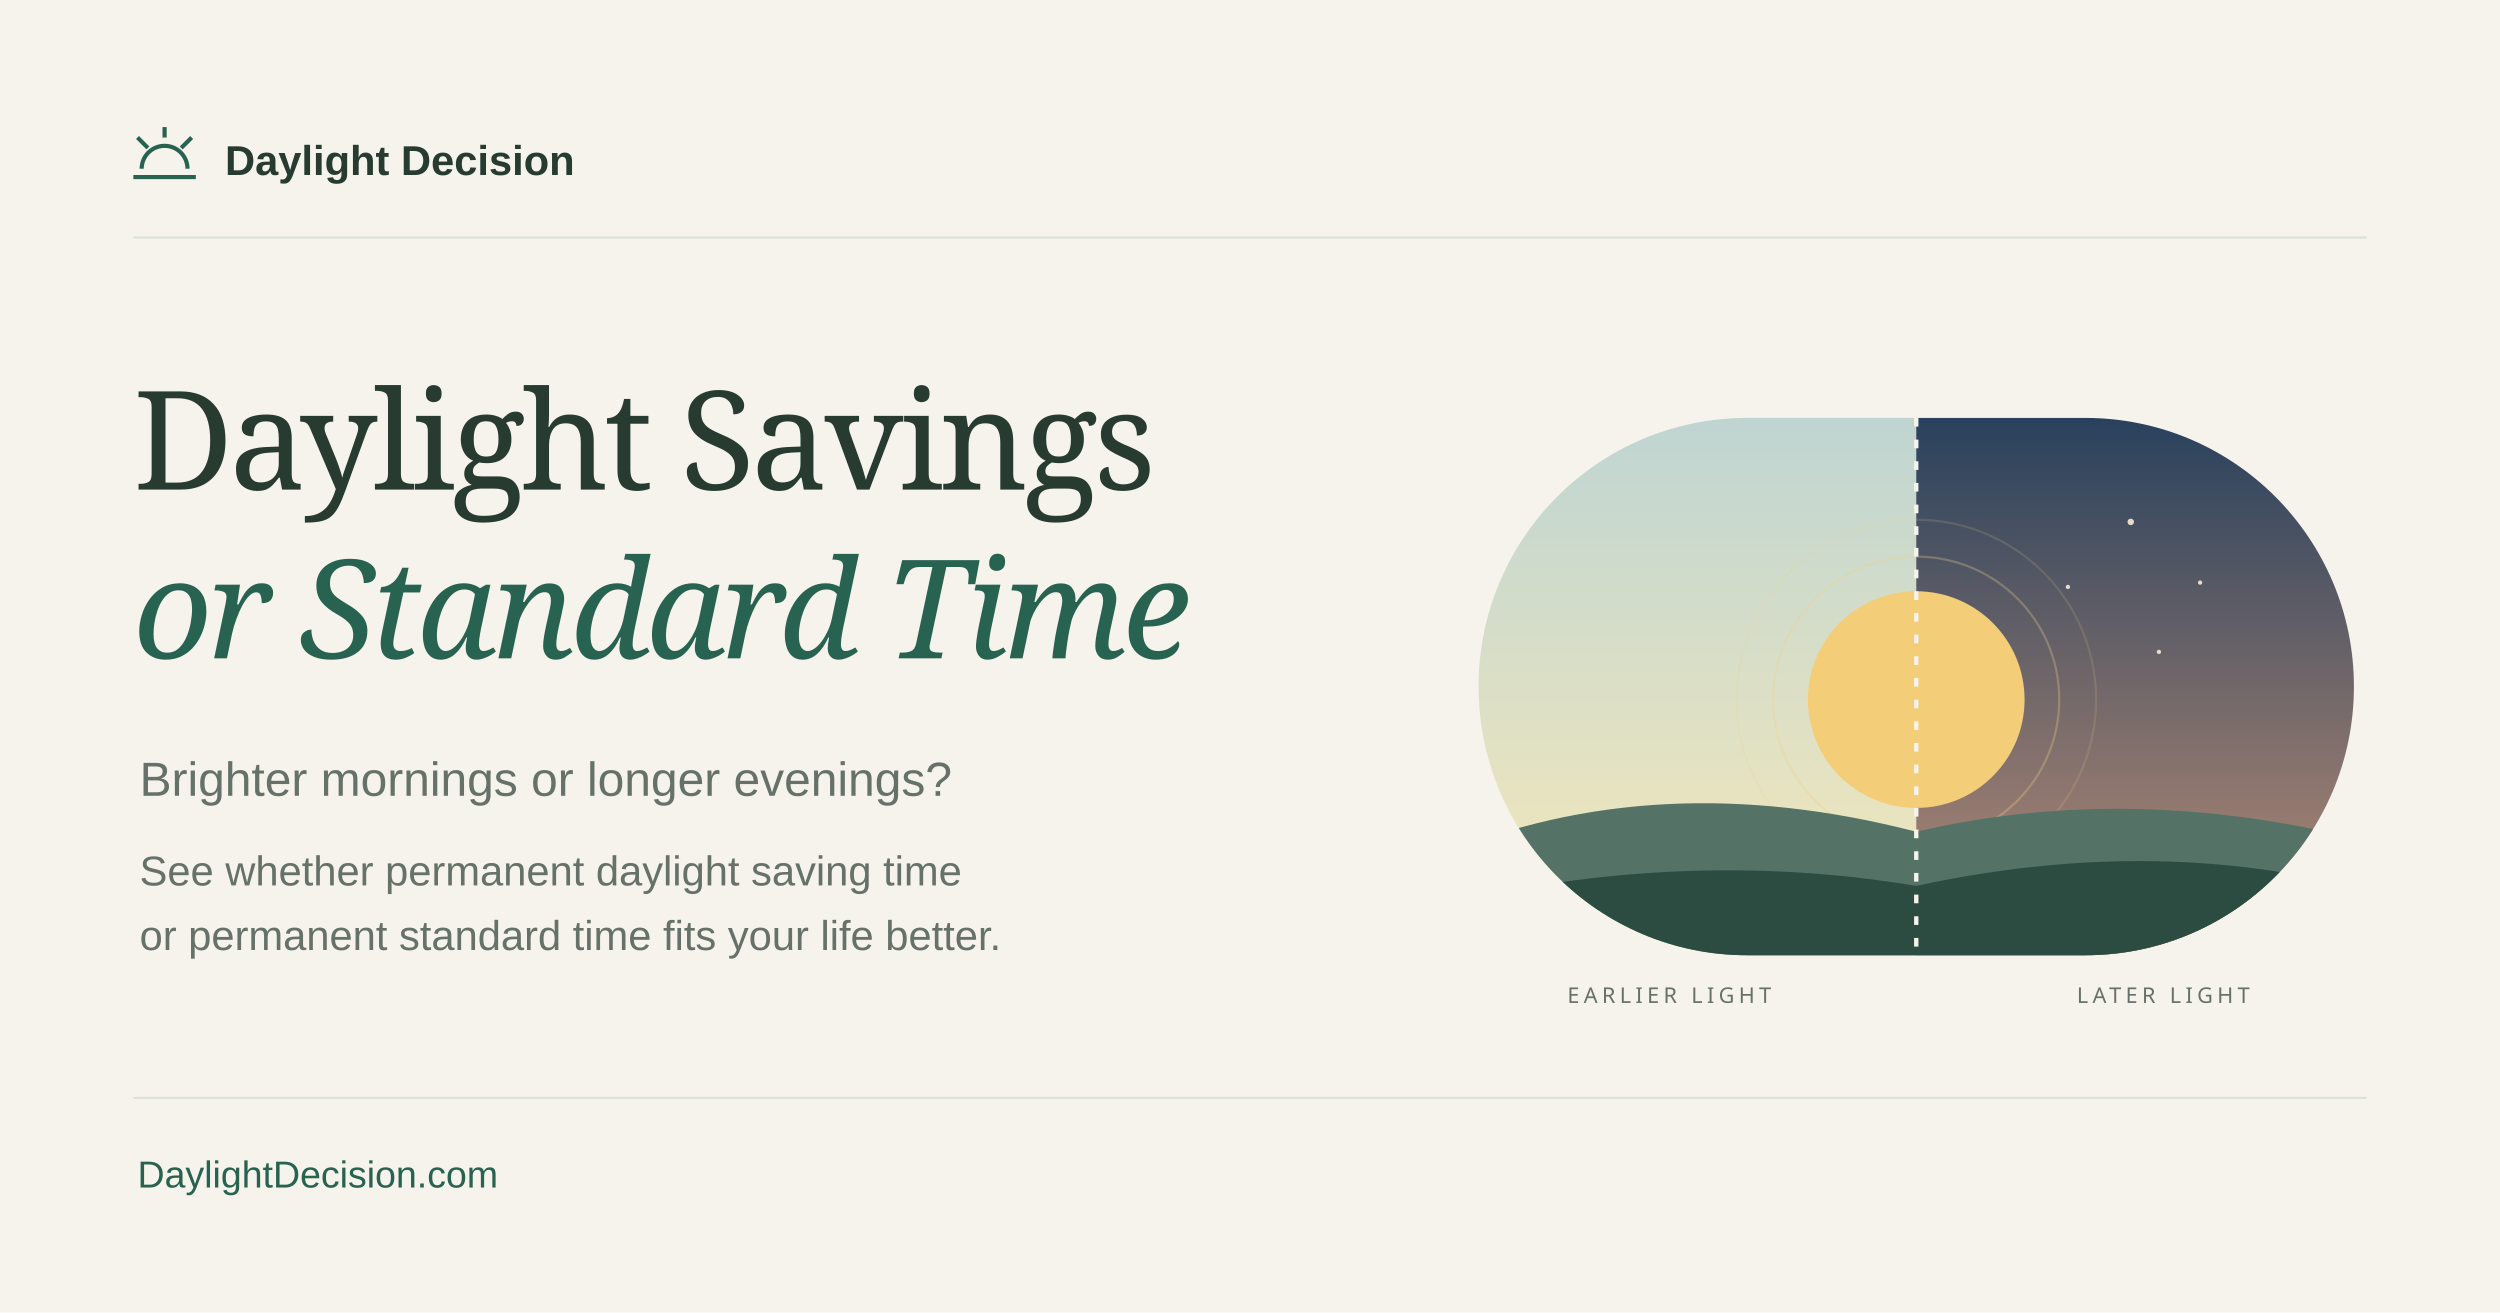
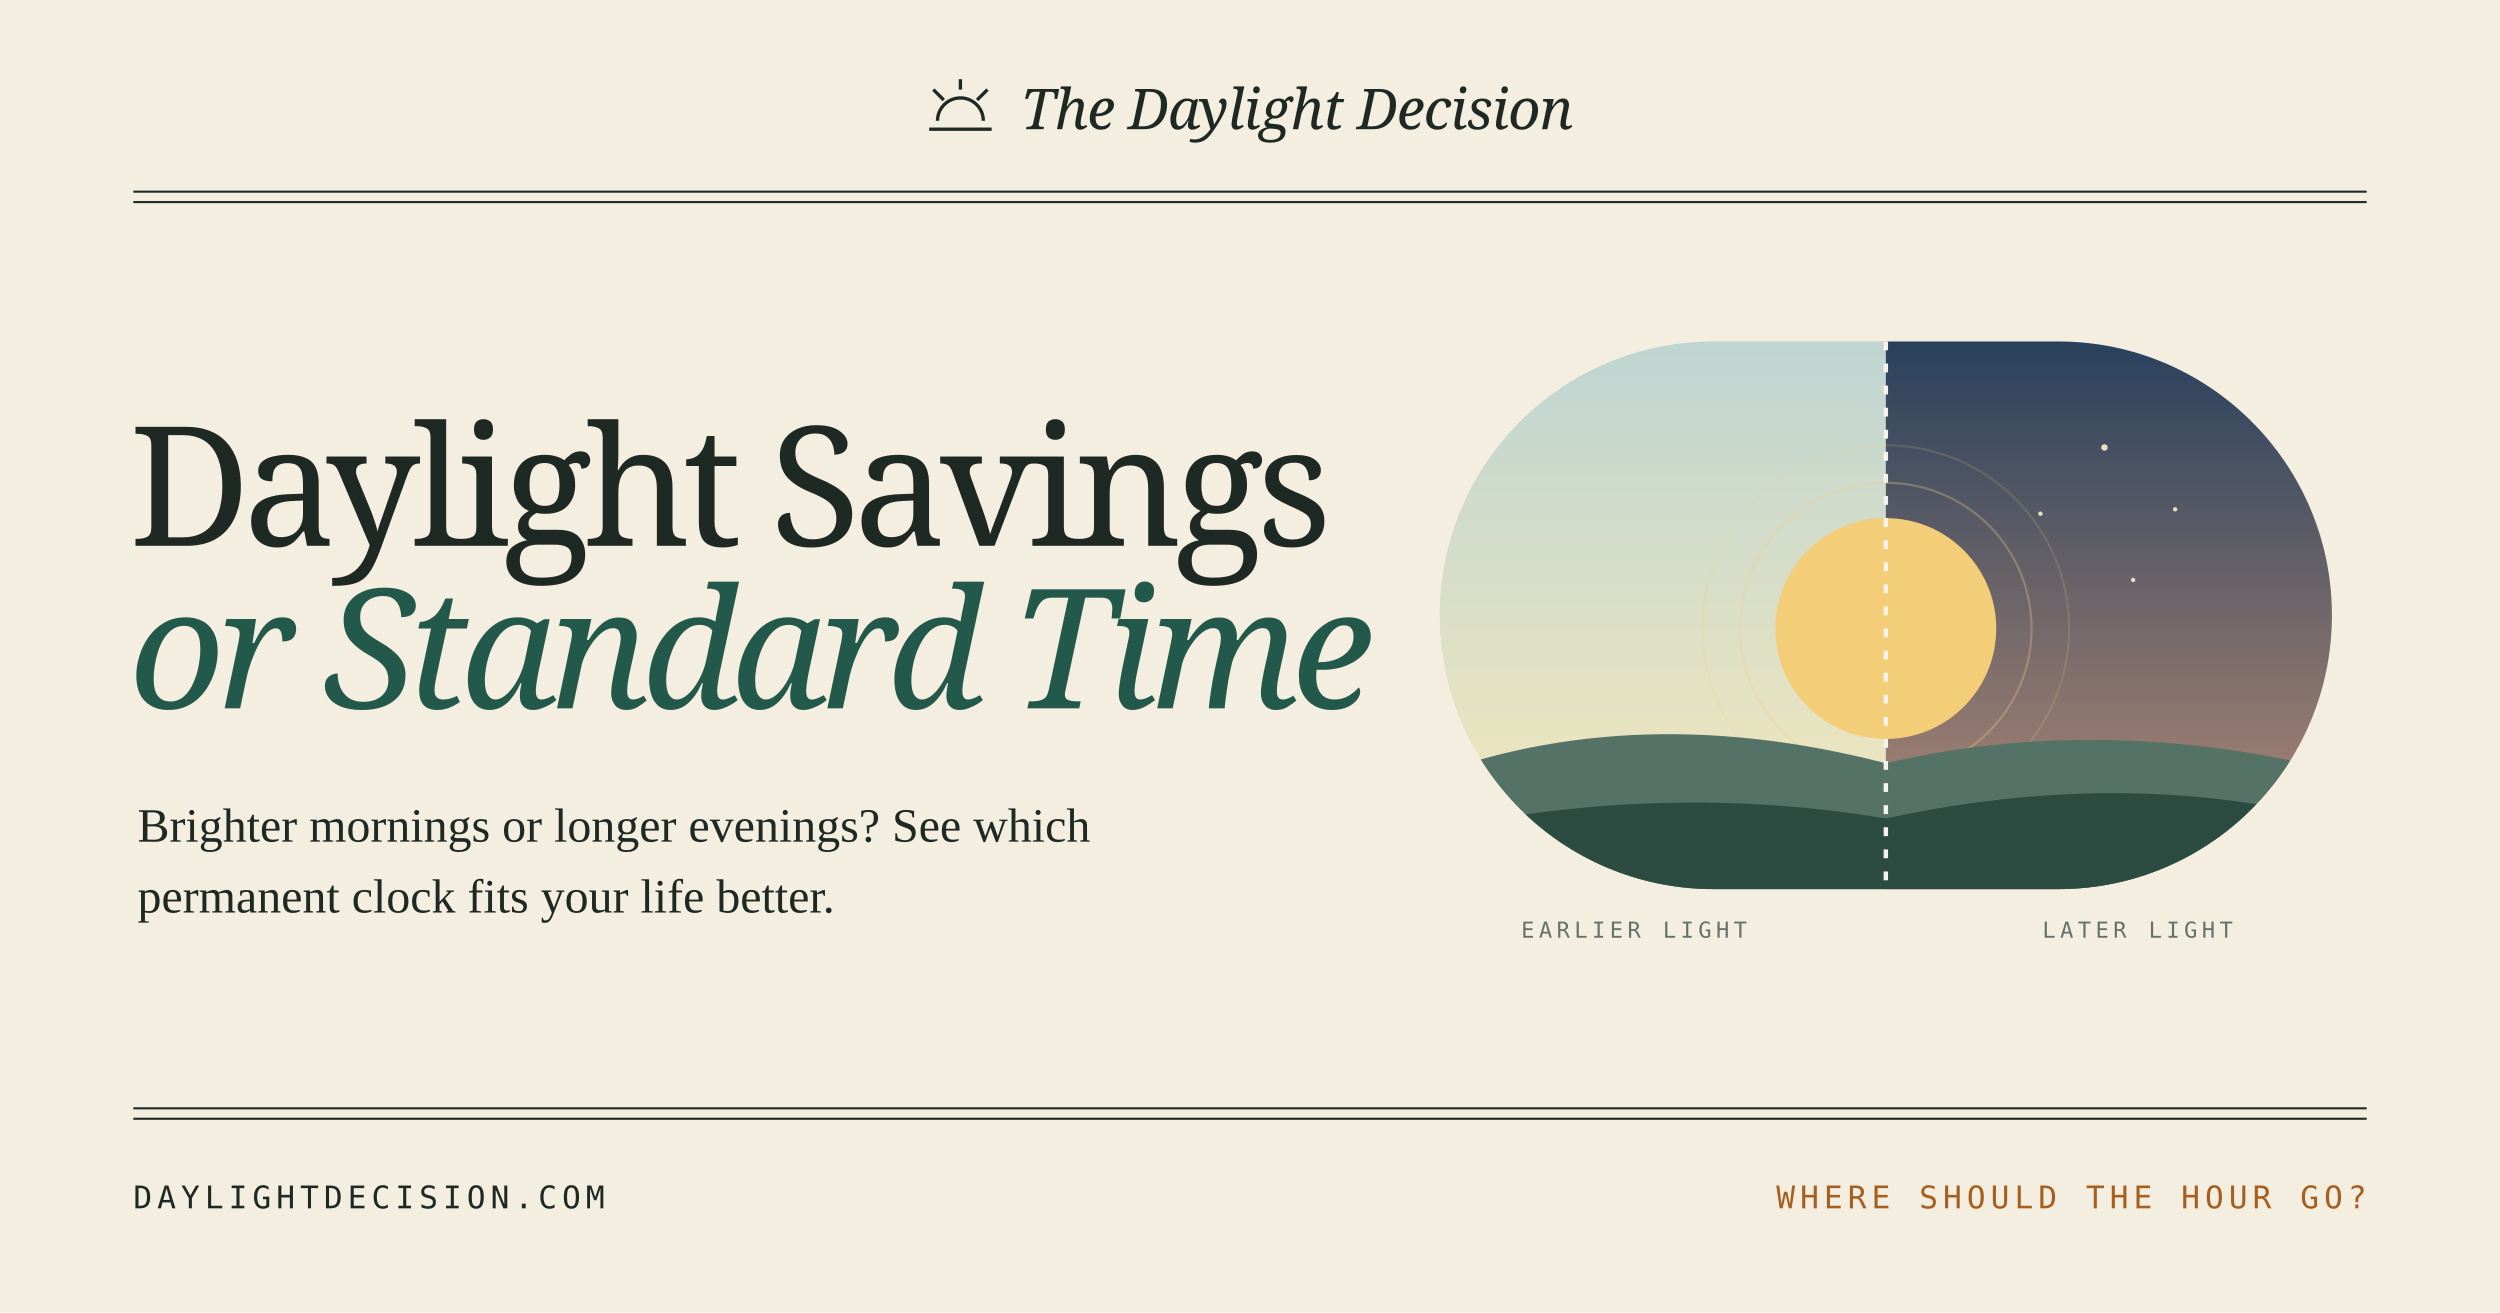
<svg xmlns="http://www.w3.org/2000/svg" width="1200" height="630" viewBox="0 0 1200 630">
-   <rect width="1200" height="630" fill="#f5f3eb" />
-   <g transform="translate(64 61)" fill="none" stroke="#286251" stroke-width="2">
+   <rect width="1200" height="630" fill="#f3eee0" />
+   <g transform="translate(446 38)" fill="none" stroke="#1e2924" stroke-width="1.6">
    <path d="M0 24h30M4 20a11 11 0 0 1 22 0M15 0v5M2 5l5 5M28 5l-5 5" />
  </g>
-   <text x="108" y="84" font-family="Arial, sans-serif" font-size="20" font-weight="700" fill="#273b31">Daylight Decision</text>
-   <path d="M64 114H1136" stroke="#dce1d6" />
-   <g font-family="Georgia, serif" font-size="66" letter-spacing="-2">
-     <text x="64" y="235" fill="#273b31">Daylight Savings</text>
-     <text x="64" y="316" fill="#286251" font-style="italic">or Standard Time</text>
+   <text x="490" y="62" font-family="Fraunces, Georgia, serif" font-size="27" font-style="italic" font-weight="500" letter-spacing="-.4" fill="#1e2924">The Daylight Decision</text>
+   <path d="M64 92H1136M64 97H1136" stroke="#1e2924" />
+   <g font-family="Fraunces, Georgia, serif" font-size="80" font-weight="300" letter-spacing="-3.6">
+     <text x="62" y="262" fill="#1e2924">Daylight Savings</text>
+     <text x="62" y="340" fill="#23594a" font-style="italic">or Standard Time</text>
  </g>
-   <g font-family="Arial, sans-serif" font-size="23" fill="#667169">
-     <text x="67" y="382">Brighter mornings or longer evenings?</text>
-     <text x="67" y="425" font-size="20">See whether permanent daylight saving time</text>
-     <text x="67" y="456" font-size="20">or permanent standard time fits your life better.</text>
+   <g font-family="Source Serif 4, Georgia, serif" font-size="23" fill="#1e2924">
+     <text x="66" y="404">Brighter mornings or longer evenings? See which</text>
+     <text x="66" y="438">permanent clock fits your life better.</text>
  </g>
-   <g transform="translate(691 185) scale(1.04)">
+   <g transform="translate(672 148) scale(1.06)">
    <defs>
      <clipPath id="heroClip">
        <rect x="18" y="15" width="404" height="248" rx="124" />
      </clipPath>
      <linearGradient id="heroMorning" x2="0" y2="1">
        <stop stop-color="#bfd5d2" />
        <stop offset="1" stop-color="#f7e9ba" />
      </linearGradient>
      <linearGradient id="heroEvening" x2="0" y2="1">
        <stop stop-color="#29415d" />
        <stop offset="1" stop-color="#b98d76" />
      </linearGradient>
    </defs>
    <g clip-path="url(#heroClip)">
      <rect x="18" y="15" width="202" height="248" fill="url(#heroMorning)" />
      <rect x="220" y="15" width="202" height="248" fill="url(#heroEvening)" />
      <circle cx="220" cy="145" r="50" fill="#f3cd77" />
      <circle cx="220" cy="145" r="66" fill="none" stroke="#efd08b" stroke-opacity=".3" />
      <circle cx="220" cy="145" r="83" fill="none" stroke="#efd08b" stroke-opacity=".15" />
      <path d="M0 217Q100 175 220 206Q327 181 445 215V300H0" fill="#547265" />
      <path d="M0 240Q112 213 220 231Q340 205 445 238V300H0" fill="#2c4c42" />
      <path d="M220 15V264" stroke="#f5f3eb" stroke-width="2" stroke-dasharray="4 6" />
      <g fill="#e6ddc5">
        <circle cx="319" cy="63" r="1.5" />
        <circle cx="351" cy="91" r="1" />
        <circle cx="290" cy="93" r="1" />
        <circle cx="332" cy="123" r="1" />
      </g>
    </g>
-     <text x="106" y="285" font-family="system-ui" font-size="10" letter-spacing="2" fill="#667169" text-anchor="middle">EARLIER LIGHT</text>
-     <text x="334" y="285" font-family="system-ui" font-size="10" letter-spacing="2" fill="#667169" text-anchor="middle">LATER LIGHT</text>
+     <text x="106" y="285" font-family="IBM Plex Mono, monospace" font-size="10" letter-spacing="2" fill="#667169" text-anchor="middle">EARLIER LIGHT</text>
+     <text x="334" y="285" font-family="IBM Plex Mono, monospace" font-size="10" letter-spacing="2" fill="#667169" text-anchor="middle">LATER LIGHT</text>
  </g>
-   <path d="M64 527H1136" stroke="#dce1d6" />
-   <text x="66" y="570" font-family="Arial, sans-serif" font-size="18" fill="#286251">DaylightDecision.com</text>
+   <path d="M64 532H1136M64 537H1136" stroke="#1e2924" />
+   <g font-family="IBM Plex Mono, monospace" font-size="15" font-weight="500" letter-spacing="2.4">
+     <text x="64" y="580" fill="#1e2924">DAYLIGHTDECISION.COM</text>
+     <text x="1136" y="580" fill="#a65f1f" text-anchor="end">WHERE SHOULD THE HOUR GO?</text>
+   </g>
</svg>
